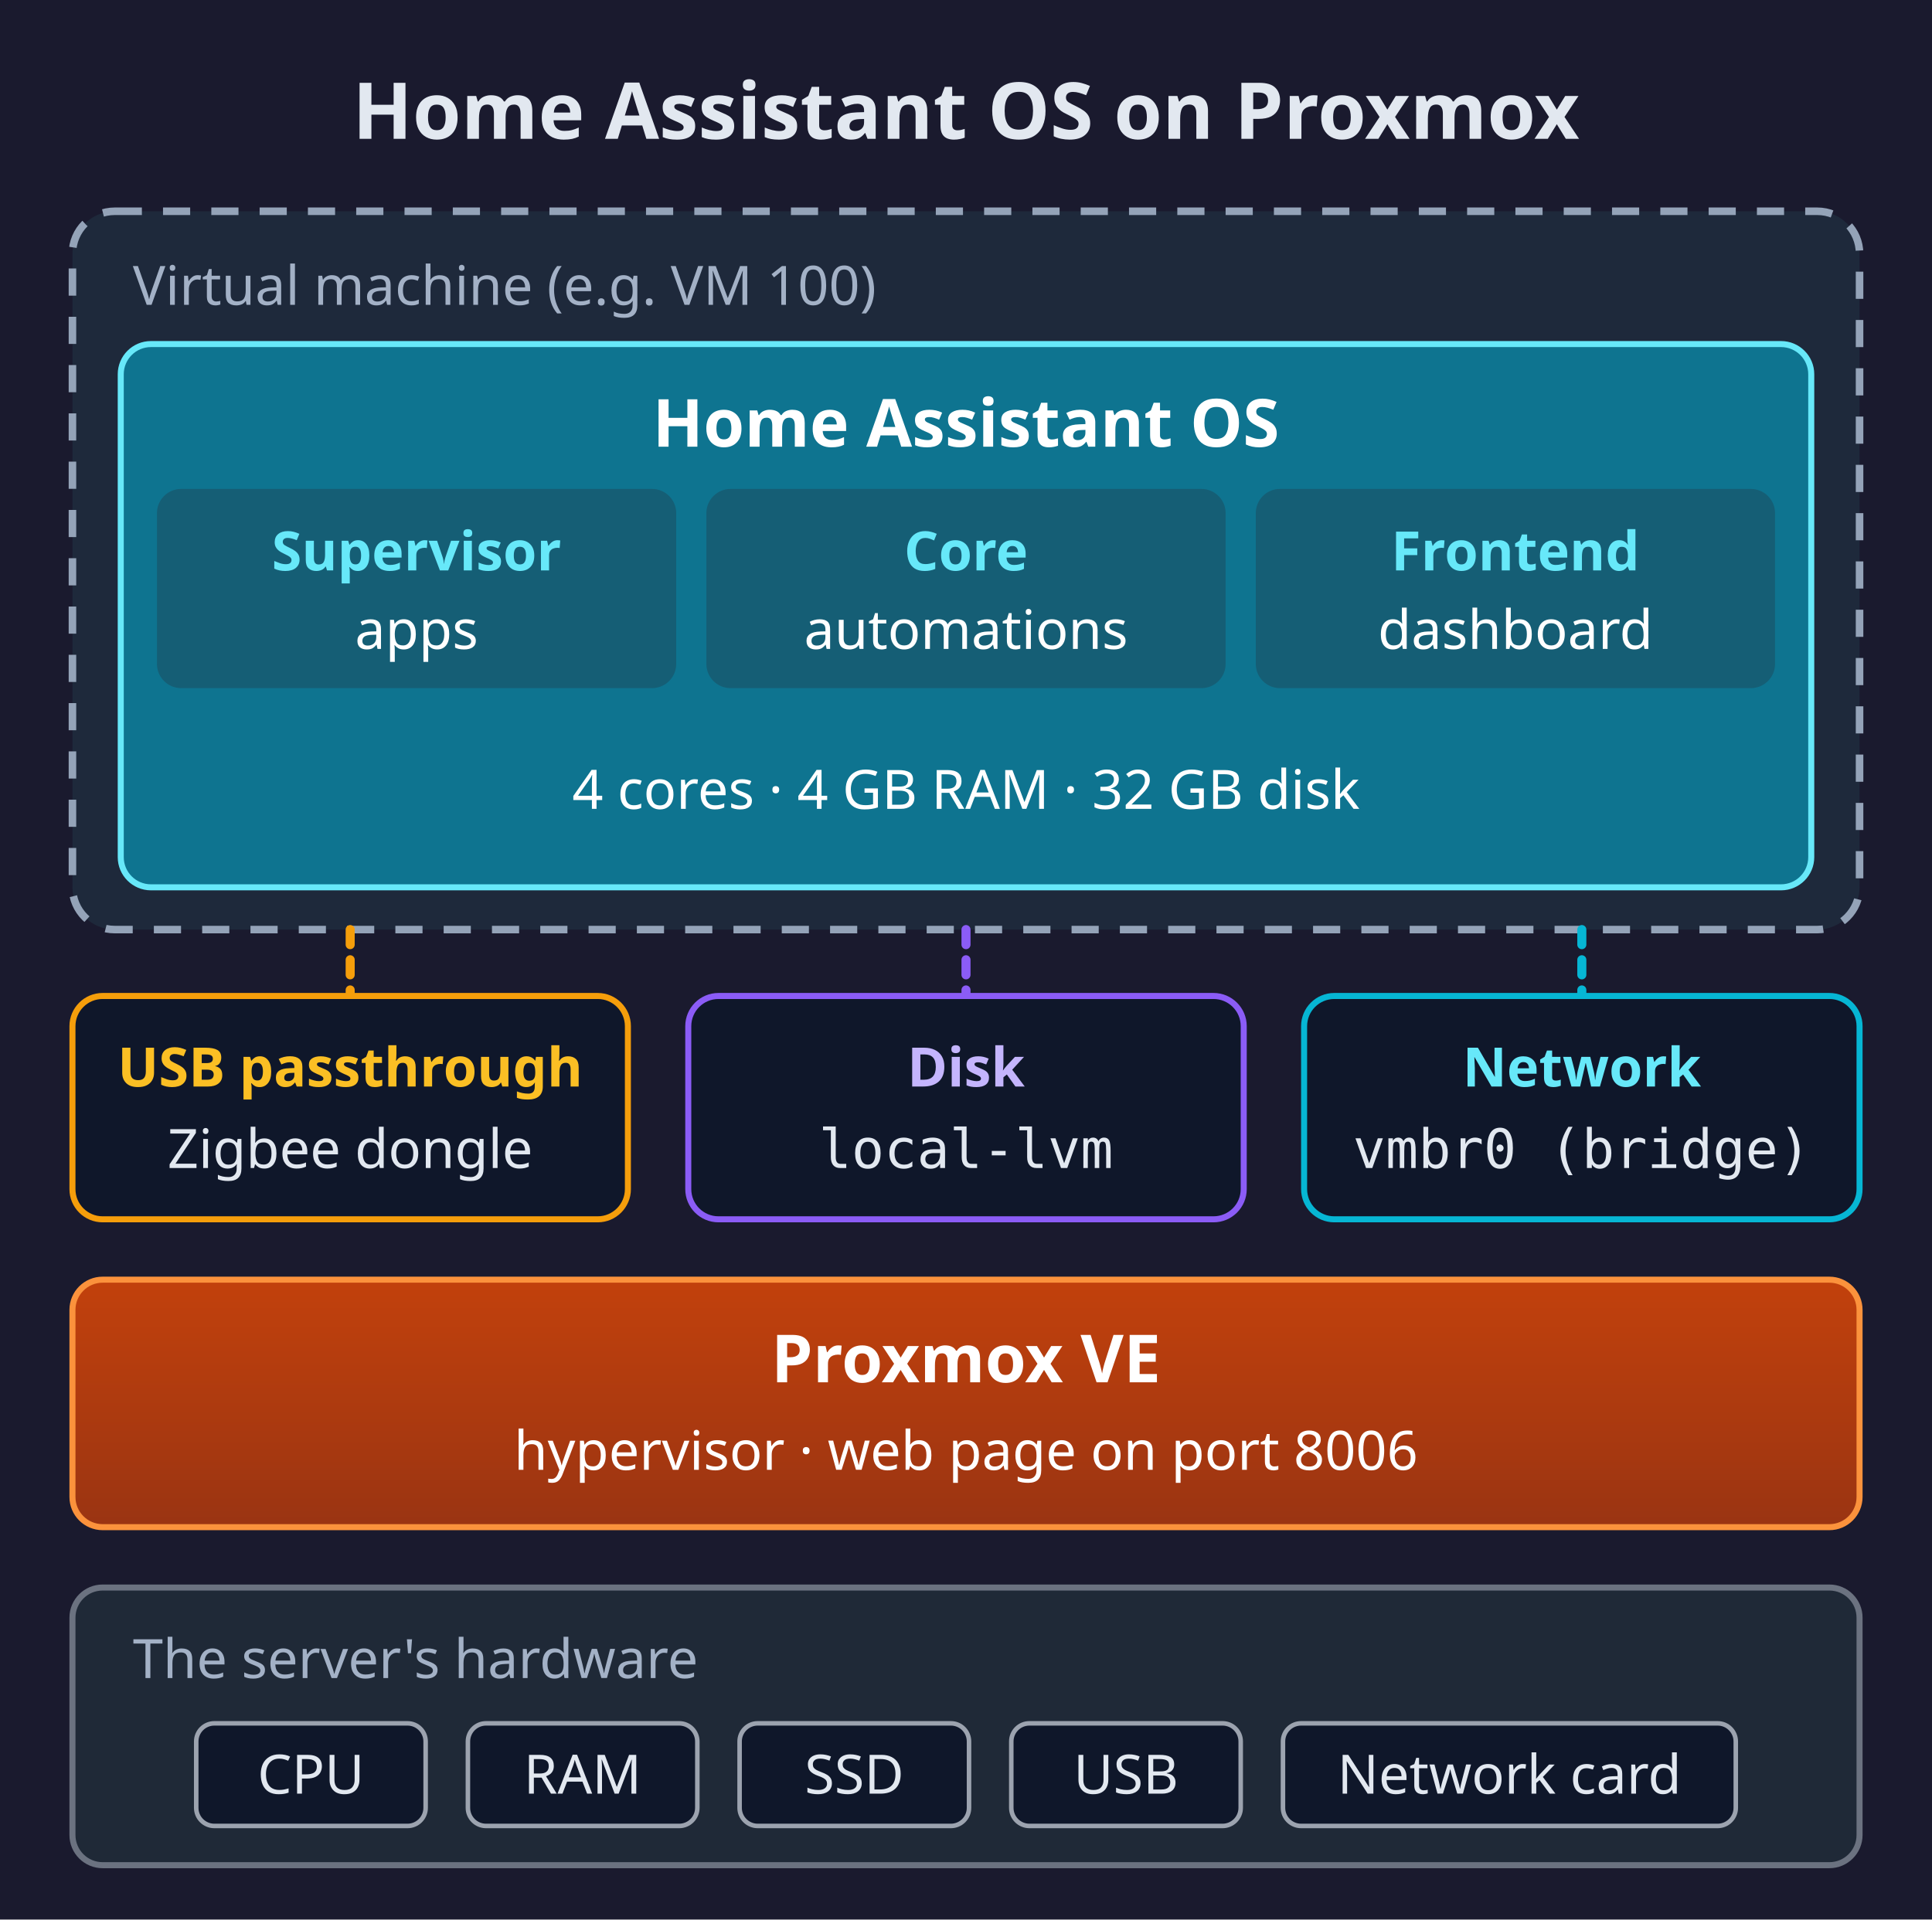
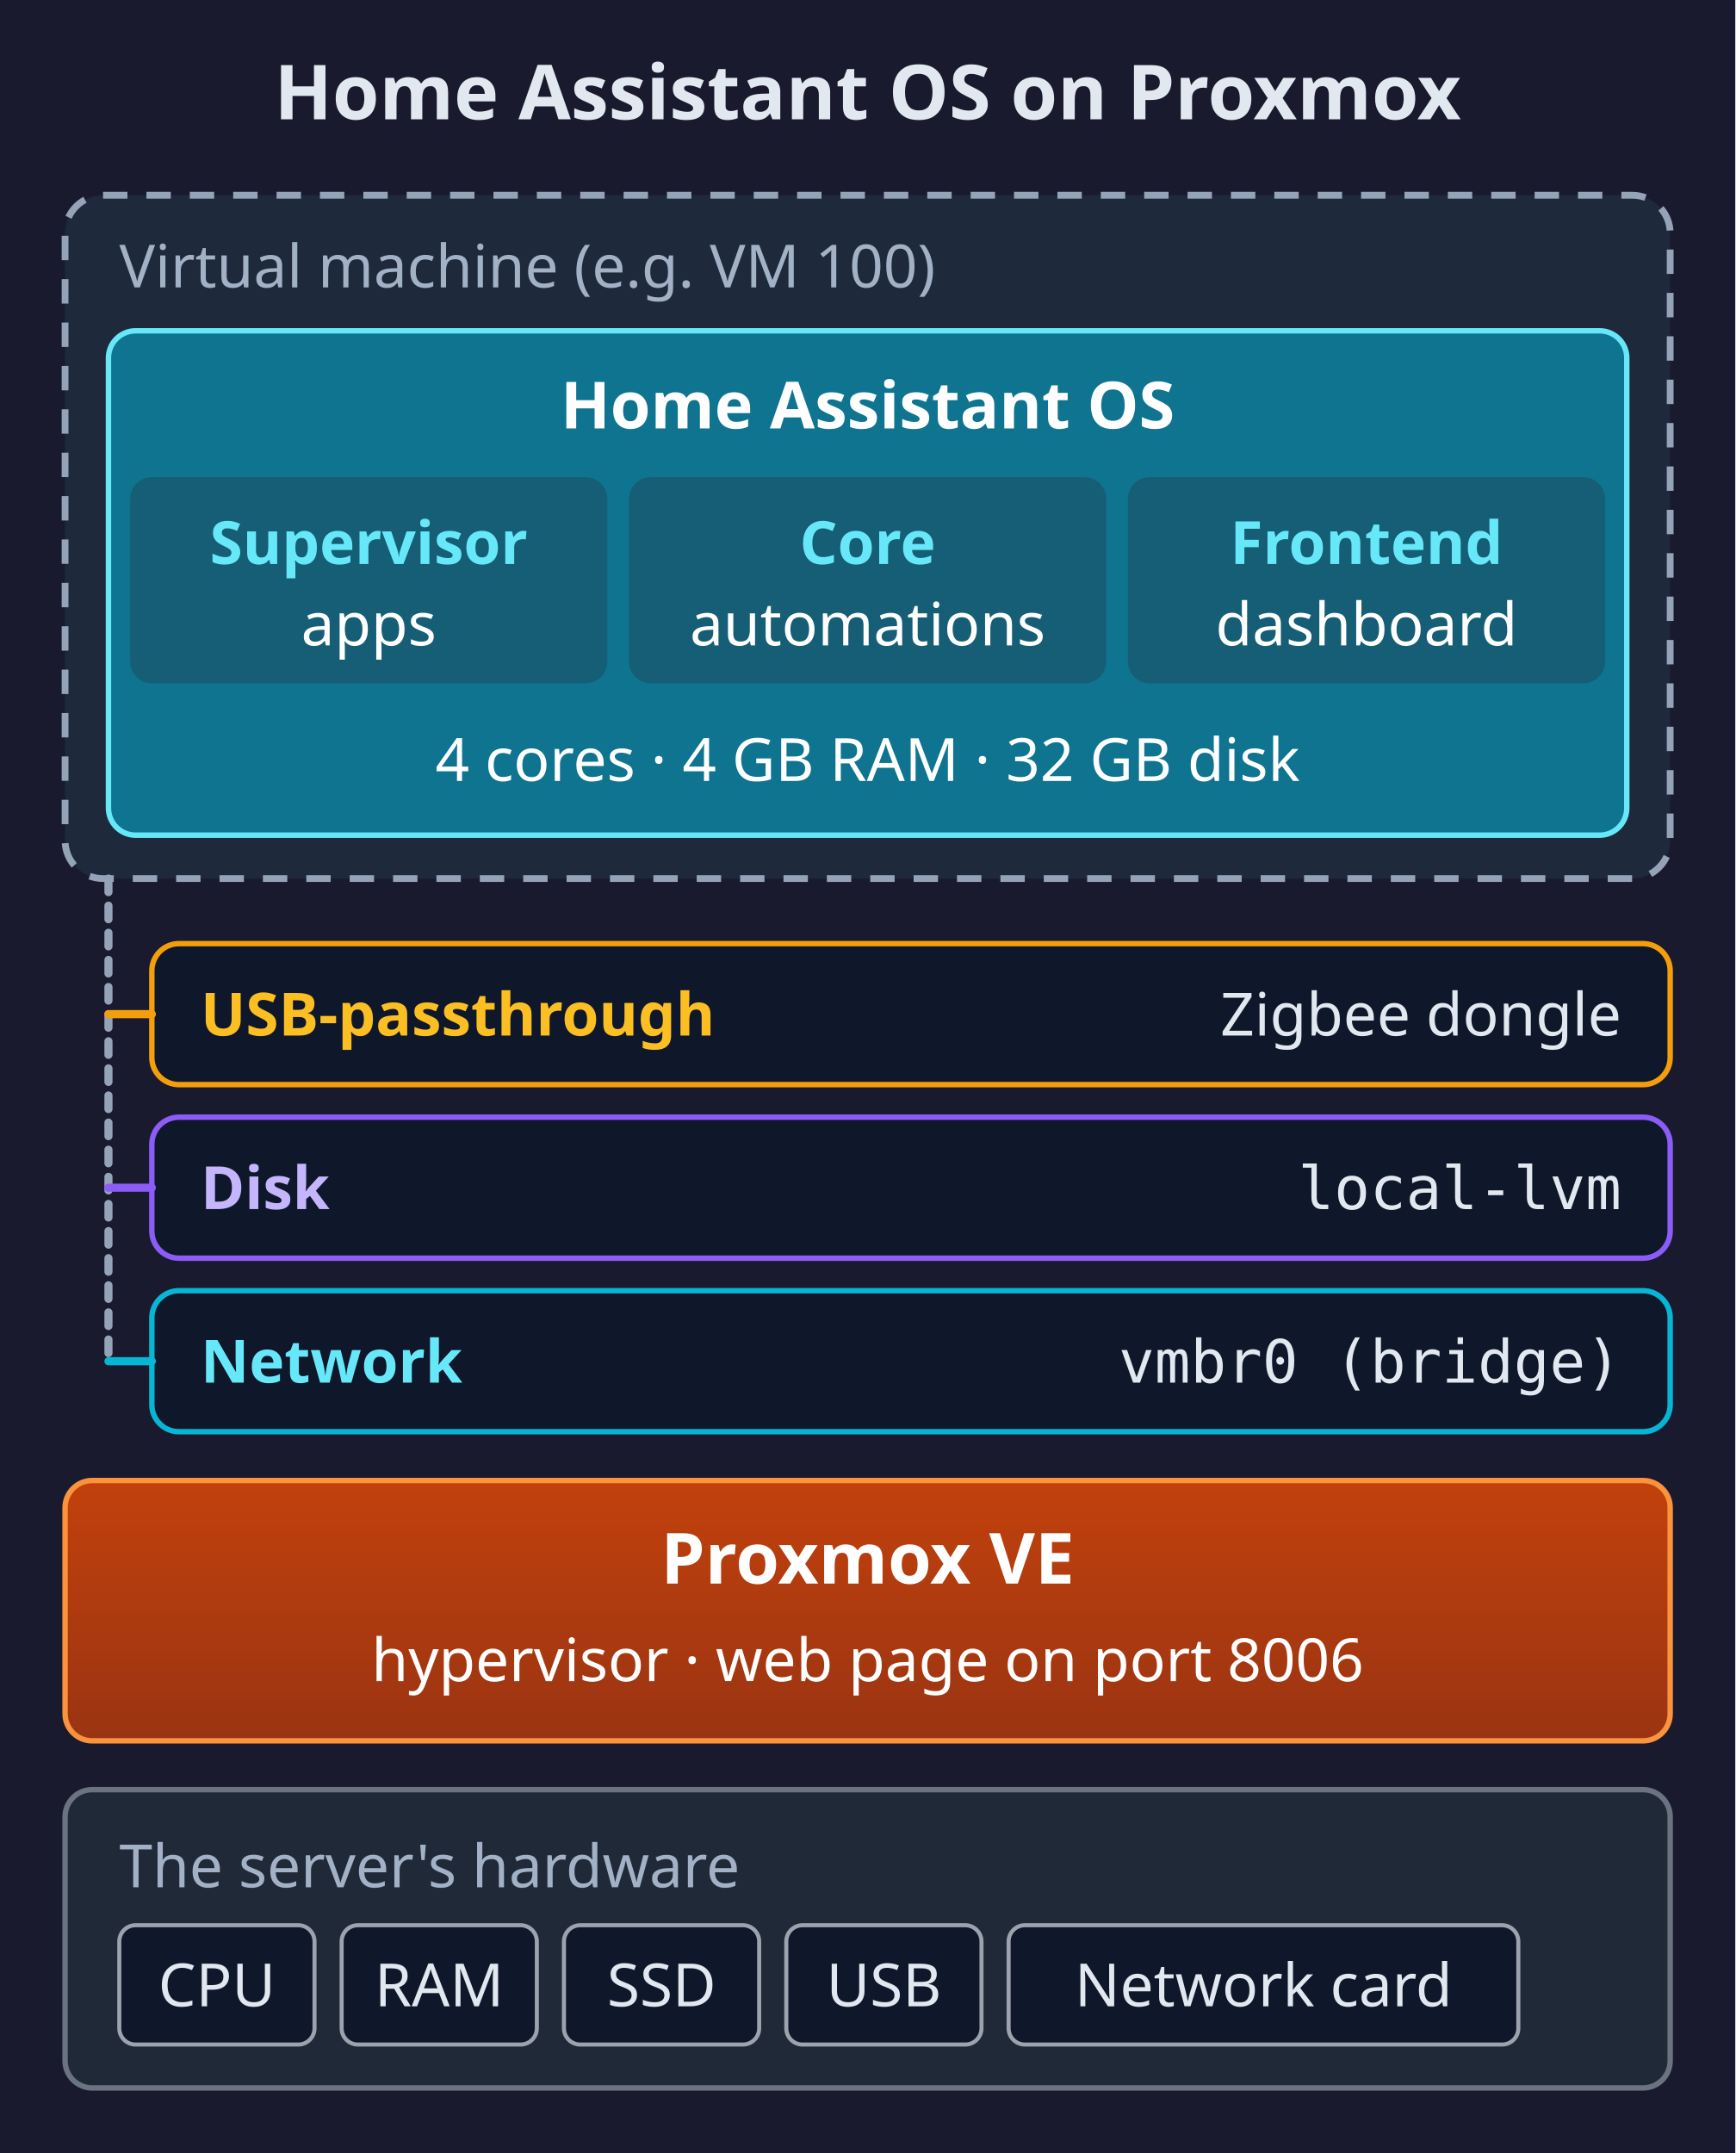
- <svg xmlns="http://www.w3.org/2000/svg" viewBox="0 0 640 636" role="img" lang="en" font-family="system-ui, sans-serif">
+ <svg xmlns="http://www.w3.org/2000/svg" viewBox="0 0 640 794" role="img" lang="en" font-family="system-ui, sans-serif">
  <defs>
    <linearGradient id="pve" x1="0" y1="0" x2="0" y2="1">
      <stop offset="0" stop-color="#c2410c" />
      <stop offset="1" stop-color="#9a3412" />
    </linearGradient>
  </defs>
-   <rect x="0" y="0" width="640" height="636" fill="#1a1a2e" />
-   <text x="320" y="46" font-size="26" fill="#e2e8f0" text-anchor="middle" font-weight="700">Home Assistant OS on Proxmox</text>
-   <rect x="24" y="70" width="592" height="238" rx="14" fill="#1e293b" stroke="#94a3b8" stroke-width="2.5" stroke-dasharray="9 7" />
-   <text x="44" y="101" font-size="18" fill="#a3b1c6">Virtual machine (e.g. VM 100)</text>
-   <rect x="40" y="114" width="560" height="180" rx="10" fill="#0e7490" stroke="#67e8f9" stroke-width="2" />
-   <text x="320" y="148" font-size="22" fill="#ffffff" text-anchor="middle" font-weight="700">Home Assistant OS</text>
-   <rect x="52" y="162" width="172" height="66" rx="8" fill="#155e75" />
-   <text x="138" y="189" font-size="18" fill="#67e8f9" text-anchor="middle" font-weight="700">Supervisor</text>
-   <text x="138" y="215" font-size="18" fill="#ffffff" text-anchor="middle">apps</text>
-   <rect x="234" y="162" width="172" height="66" rx="8" fill="#155e75" />
-   <text x="320" y="189" font-size="18" fill="#67e8f9" text-anchor="middle" font-weight="700">Core</text>
-   <text x="320" y="215" font-size="18" fill="#ffffff" text-anchor="middle">automations</text>
-   <rect x="416" y="162" width="172" height="66" rx="8" fill="#155e75" />
-   <text x="502" y="189" font-size="18" fill="#67e8f9" text-anchor="middle" font-weight="700">Frontend</text>
-   <text x="502" y="215" font-size="18" fill="#ffffff" text-anchor="middle">dashboard</text>
-   <text x="320" y="268" font-size="18" fill="#ffffff" text-anchor="middle">4 cores · 4 GB RAM · 32 GB disk</text>
-   <path d="M116 308L116 330" fill="none" stroke="#f59e0b" stroke-width="3" stroke-linecap="round" stroke-linejoin="round" stroke-dasharray="5 5" />
-   <rect x="24" y="330" width="184" height="74" rx="10" fill="#0f172a" stroke="#f59e0b" stroke-width="2" />
-   <text x="116" y="360" font-size="18" fill="#fbbf24" text-anchor="middle" font-weight="700">USB passthrough</text>
-   <text x="116" y="387" font-size="18" fill="#e2e8f0" text-anchor="middle">Zigbee dongle</text>
-   <path d="M320 308L320 330" fill="none" stroke="#8b5cf6" stroke-width="3" stroke-linecap="round" stroke-linejoin="round" stroke-dasharray="5 5" />
-   <rect x="228" y="330" width="184" height="74" rx="10" fill="#0f172a" stroke="#8b5cf6" stroke-width="2" />
-   <text x="320" y="360" font-size="18" fill="#c4b5fd" text-anchor="middle" font-weight="700">Disk</text>
-   <text x="320" y="387" font-size="18" fill="#e2e8f0" text-anchor="middle" font-family="ui-monospace, Menlo, Consolas, monospace">local-lvm</text>
-   <path d="M524 308L524 330" fill="none" stroke="#06b6d4" stroke-width="3" stroke-linecap="round" stroke-linejoin="round" stroke-dasharray="5 5" />
-   <rect x="432" y="330" width="184" height="74" rx="10" fill="#0f172a" stroke="#06b6d4" stroke-width="2" />
-   <text x="524" y="360" font-size="18" fill="#67e8f9" text-anchor="middle" font-weight="700">Network</text>
-   <text x="524" y="387" font-size="18" fill="#e2e8f0" text-anchor="middle" font-family="ui-monospace, Menlo, Consolas, monospace">vmbr0 (bridge)</text>
-   <rect x="24" y="424" width="592" height="82" rx="10" fill="url(#pve)" stroke="#fb923c" stroke-width="2" />
-   <text x="320" y="458" font-size="22" fill="#ffffff" text-anchor="middle" font-weight="700">Proxmox VE</text>
-   <text x="320" y="487" font-size="18" fill="#ffffff" text-anchor="middle">hypervisor · web page on port 8006</text>
-   <rect x="24" y="526" width="592" height="92" rx="10" fill="#1f2937" stroke="#6b7280" stroke-width="2" />
-   <text x="44" y="556" font-size="18" fill="#a3b1c6">The server's hardware</text>
-   <rect x="65" y="571" width="76" height="34" rx="6" fill="#0f172a" stroke="#9ca3af" stroke-width="1.5" />
-   <text x="103" y="594.3" font-size="18" fill="#e2e8f0" text-anchor="middle">CPU</text>
-   <rect x="155" y="571" width="76" height="34" rx="6" fill="#0f172a" stroke="#9ca3af" stroke-width="1.5" />
-   <text x="193" y="594.3" font-size="18" fill="#e2e8f0" text-anchor="middle">RAM</text>
-   <rect x="245" y="571" width="76" height="34" rx="6" fill="#0f172a" stroke="#9ca3af" stroke-width="1.5" />
-   <text x="283" y="594.3" font-size="18" fill="#e2e8f0" text-anchor="middle">SSD</text>
-   <rect x="335" y="571" width="76" height="34" rx="6" fill="#0f172a" stroke="#9ca3af" stroke-width="1.5" />
-   <text x="373" y="594.3" font-size="18" fill="#e2e8f0" text-anchor="middle">USB</text>
-   <rect x="425" y="571" width="150" height="34" rx="6" fill="#0f172a" stroke="#9ca3af" stroke-width="1.5" />
-   <text x="500" y="594.3" font-size="18" fill="#e2e8f0" text-anchor="middle">Network card</text>
+   <rect x="0" y="0" width="640" height="794" fill="#1a1a2e" />
+   <text x="320" y="44" font-size="28" fill="#e2e8f0" text-anchor="middle" font-weight="700">Home Assistant OS on Proxmox</text>
+   <rect x="24" y="72" width="592" height="252" rx="14" fill="#1e293b" stroke="#94a3b8" stroke-width="2.5" stroke-dasharray="9 7" />
+   <text x="44" y="106" font-size="22" fill="#a3b1c6">Virtual machine (e.g. VM 100)</text>
+   <rect x="40" y="122" width="560" height="186" rx="10" fill="#0e7490" stroke="#67e8f9" stroke-width="2" />
+   <text x="320" y="158" font-size="24" fill="#ffffff" text-anchor="middle" font-weight="700">Home Assistant OS</text>
+   <rect x="48" y="176" width="176" height="76" rx="8" fill="#155e75" />
+   <text x="136" y="208" font-size="22" fill="#67e8f9" text-anchor="middle" font-weight="700">Supervisor</text>
+   <text x="136" y="238" font-size="22" fill="#ffffff" text-anchor="middle">apps</text>
+   <rect x="232" y="176" width="176" height="76" rx="8" fill="#155e75" />
+   <text x="320" y="208" font-size="22" fill="#67e8f9" text-anchor="middle" font-weight="700">Core</text>
+   <text x="320" y="238" font-size="22" fill="#ffffff" text-anchor="middle">automations</text>
+   <rect x="416" y="176" width="176" height="76" rx="8" fill="#155e75" />
+   <text x="504" y="208" font-size="22" fill="#67e8f9" text-anchor="middle" font-weight="700">Frontend</text>
+   <text x="504" y="238" font-size="22" fill="#ffffff" text-anchor="middle">dashboard</text>
+   <text x="320" y="288" font-size="22" fill="#ffffff" text-anchor="middle">4 cores · 4 GB RAM · 32 GB disk</text>
+   <rect x="56" y="348" width="560" height="52" rx="10" fill="#0f172a" stroke="#f59e0b" stroke-width="2" />
+   <text x="74" y="381.9" font-size="22" fill="#fbbf24" font-weight="700">USB-passthrough</text>
+   <text x="598" y="381.9" font-size="22" fill="#e2e8f0" text-anchor="end">Zigbee dongle</text>
+   <rect x="56" y="412" width="560" height="52" rx="10" fill="#0f172a" stroke="#8b5cf6" stroke-width="2" />
+   <text x="74" y="445.9" font-size="22" fill="#c4b5fd" font-weight="700">Disk</text>
+   <text x="598" y="445.9" font-size="22" fill="#e2e8f0" text-anchor="end" font-family="ui-monospace, Menlo, Consolas, monospace">local-lvm</text>
+   <rect x="56" y="476" width="560" height="52" rx="10" fill="#0f172a" stroke="#06b6d4" stroke-width="2" />
+   <text x="74" y="509.9" font-size="22" fill="#67e8f9" font-weight="700">Network</text>
+   <text x="598" y="509.9" font-size="22" fill="#e2e8f0" text-anchor="end" font-family="ui-monospace, Menlo, Consolas, monospace">vmbr0 (bridge)</text>
+   <path d="M40 324V502" fill="none" stroke="#94a3b8" stroke-width="3" stroke-linecap="round" stroke-linejoin="round" stroke-dasharray="5 5" />
+   <path d="M40 374L56 374" fill="none" stroke="#f59e0b" stroke-width="3" stroke-linecap="round" stroke-linejoin="round" />
+   <path d="M40 438L56 438" fill="none" stroke="#8b5cf6" stroke-width="3" stroke-linecap="round" stroke-linejoin="round" />
+   <path d="M40 502L56 502" fill="none" stroke="#06b6d4" stroke-width="3" stroke-linecap="round" stroke-linejoin="round" />
+   <rect x="24" y="546" width="592" height="96" rx="10" fill="url(#pve)" stroke="#fb923c" stroke-width="2" />
+   <text x="320" y="584" font-size="26" fill="#ffffff" text-anchor="middle" font-weight="700">Proxmox VE</text>
+   <text x="320" y="620" font-size="22" fill="#ffffff" text-anchor="middle">hypervisor · web page on port 8006</text>
+   <rect x="24" y="660" width="592" height="110" rx="10" fill="#1f2937" stroke="#6b7280" stroke-width="2" />
+   <text x="44" y="696" font-size="22" fill="#a3b1c6">The server's hardware</text>
+   <rect x="44" y="710" width="72" height="44" rx="6" fill="#0f172a" stroke="#9ca3af" stroke-width="1.5" />
+   <text x="80" y="739.9" font-size="22" fill="#e2e8f0" text-anchor="middle">CPU</text>
+   <rect x="126" y="710" width="72" height="44" rx="6" fill="#0f172a" stroke="#9ca3af" stroke-width="1.5" />
+   <text x="162" y="739.9" font-size="22" fill="#e2e8f0" text-anchor="middle">RAM</text>
+   <rect x="208" y="710" width="72" height="44" rx="6" fill="#0f172a" stroke="#9ca3af" stroke-width="1.5" />
+   <text x="244" y="739.9" font-size="22" fill="#e2e8f0" text-anchor="middle">SSD</text>
+   <rect x="290" y="710" width="72" height="44" rx="6" fill="#0f172a" stroke="#9ca3af" stroke-width="1.5" />
+   <text x="326" y="739.9" font-size="22" fill="#e2e8f0" text-anchor="middle">USB</text>
+   <rect x="372" y="710" width="188" height="44" rx="6" fill="#0f172a" stroke="#9ca3af" stroke-width="1.5" />
+   <text x="466" y="739.9" font-size="22" fill="#e2e8f0" text-anchor="middle">Network card</text>
</svg>
